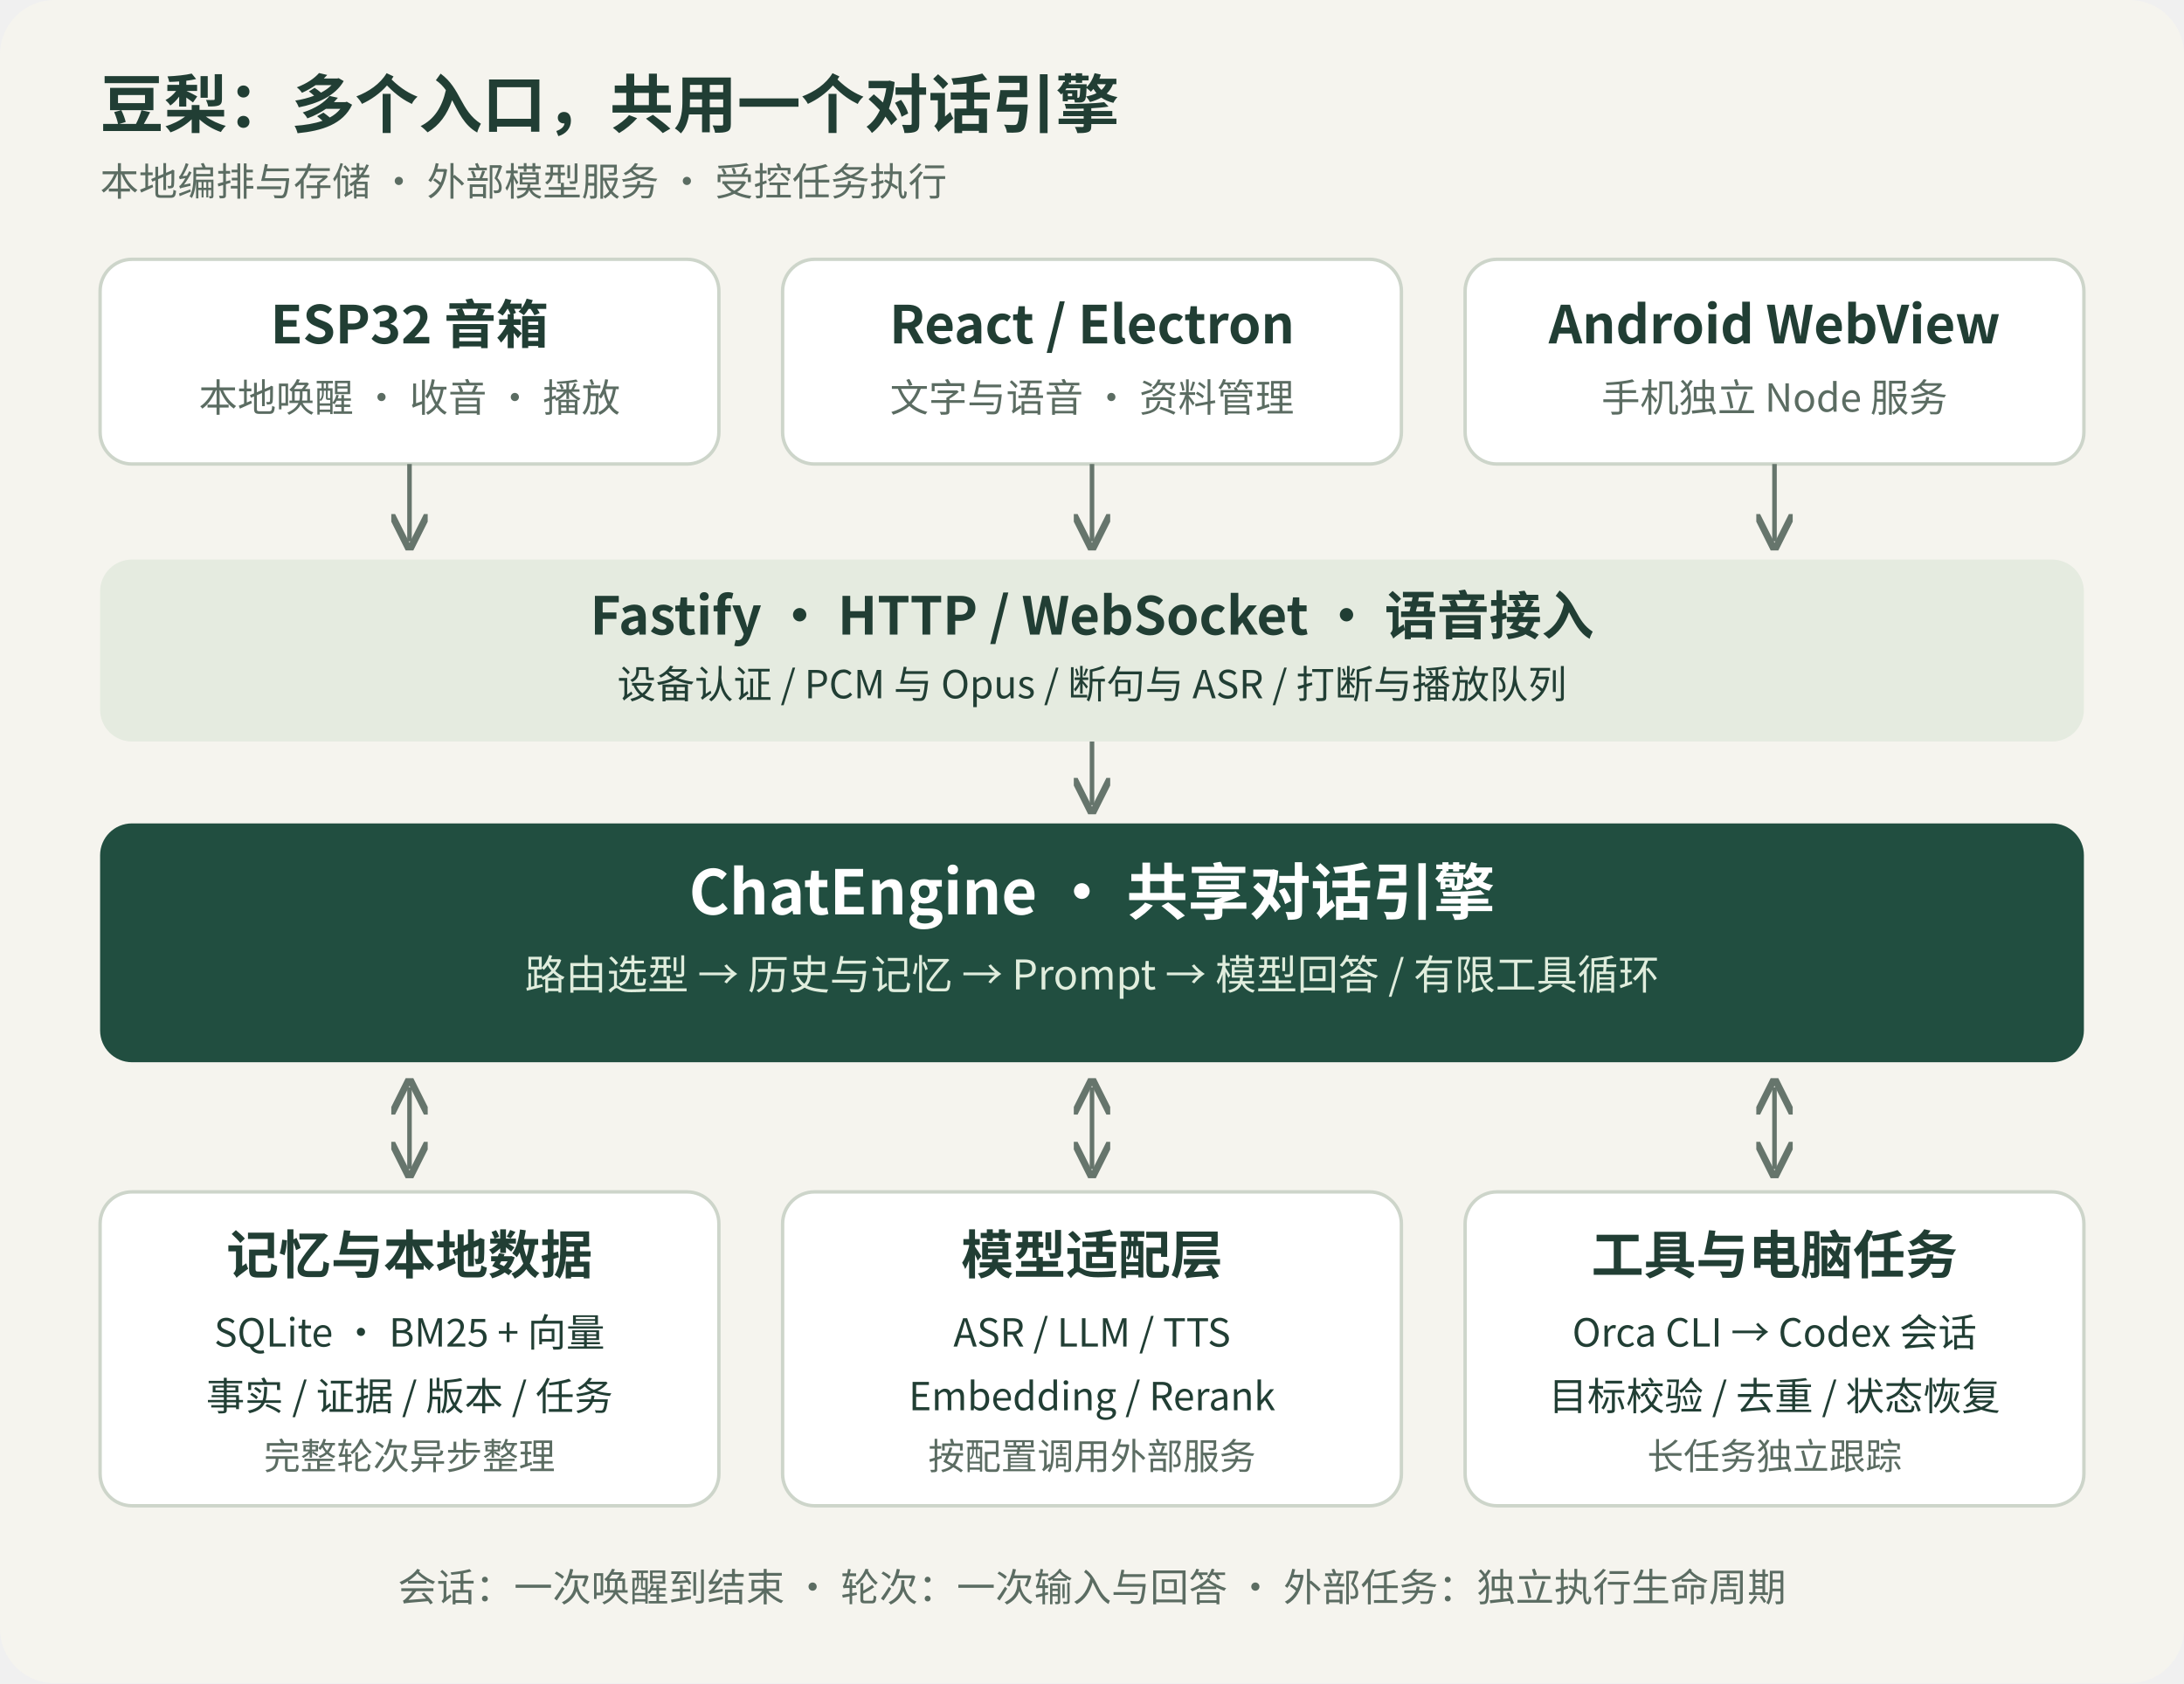
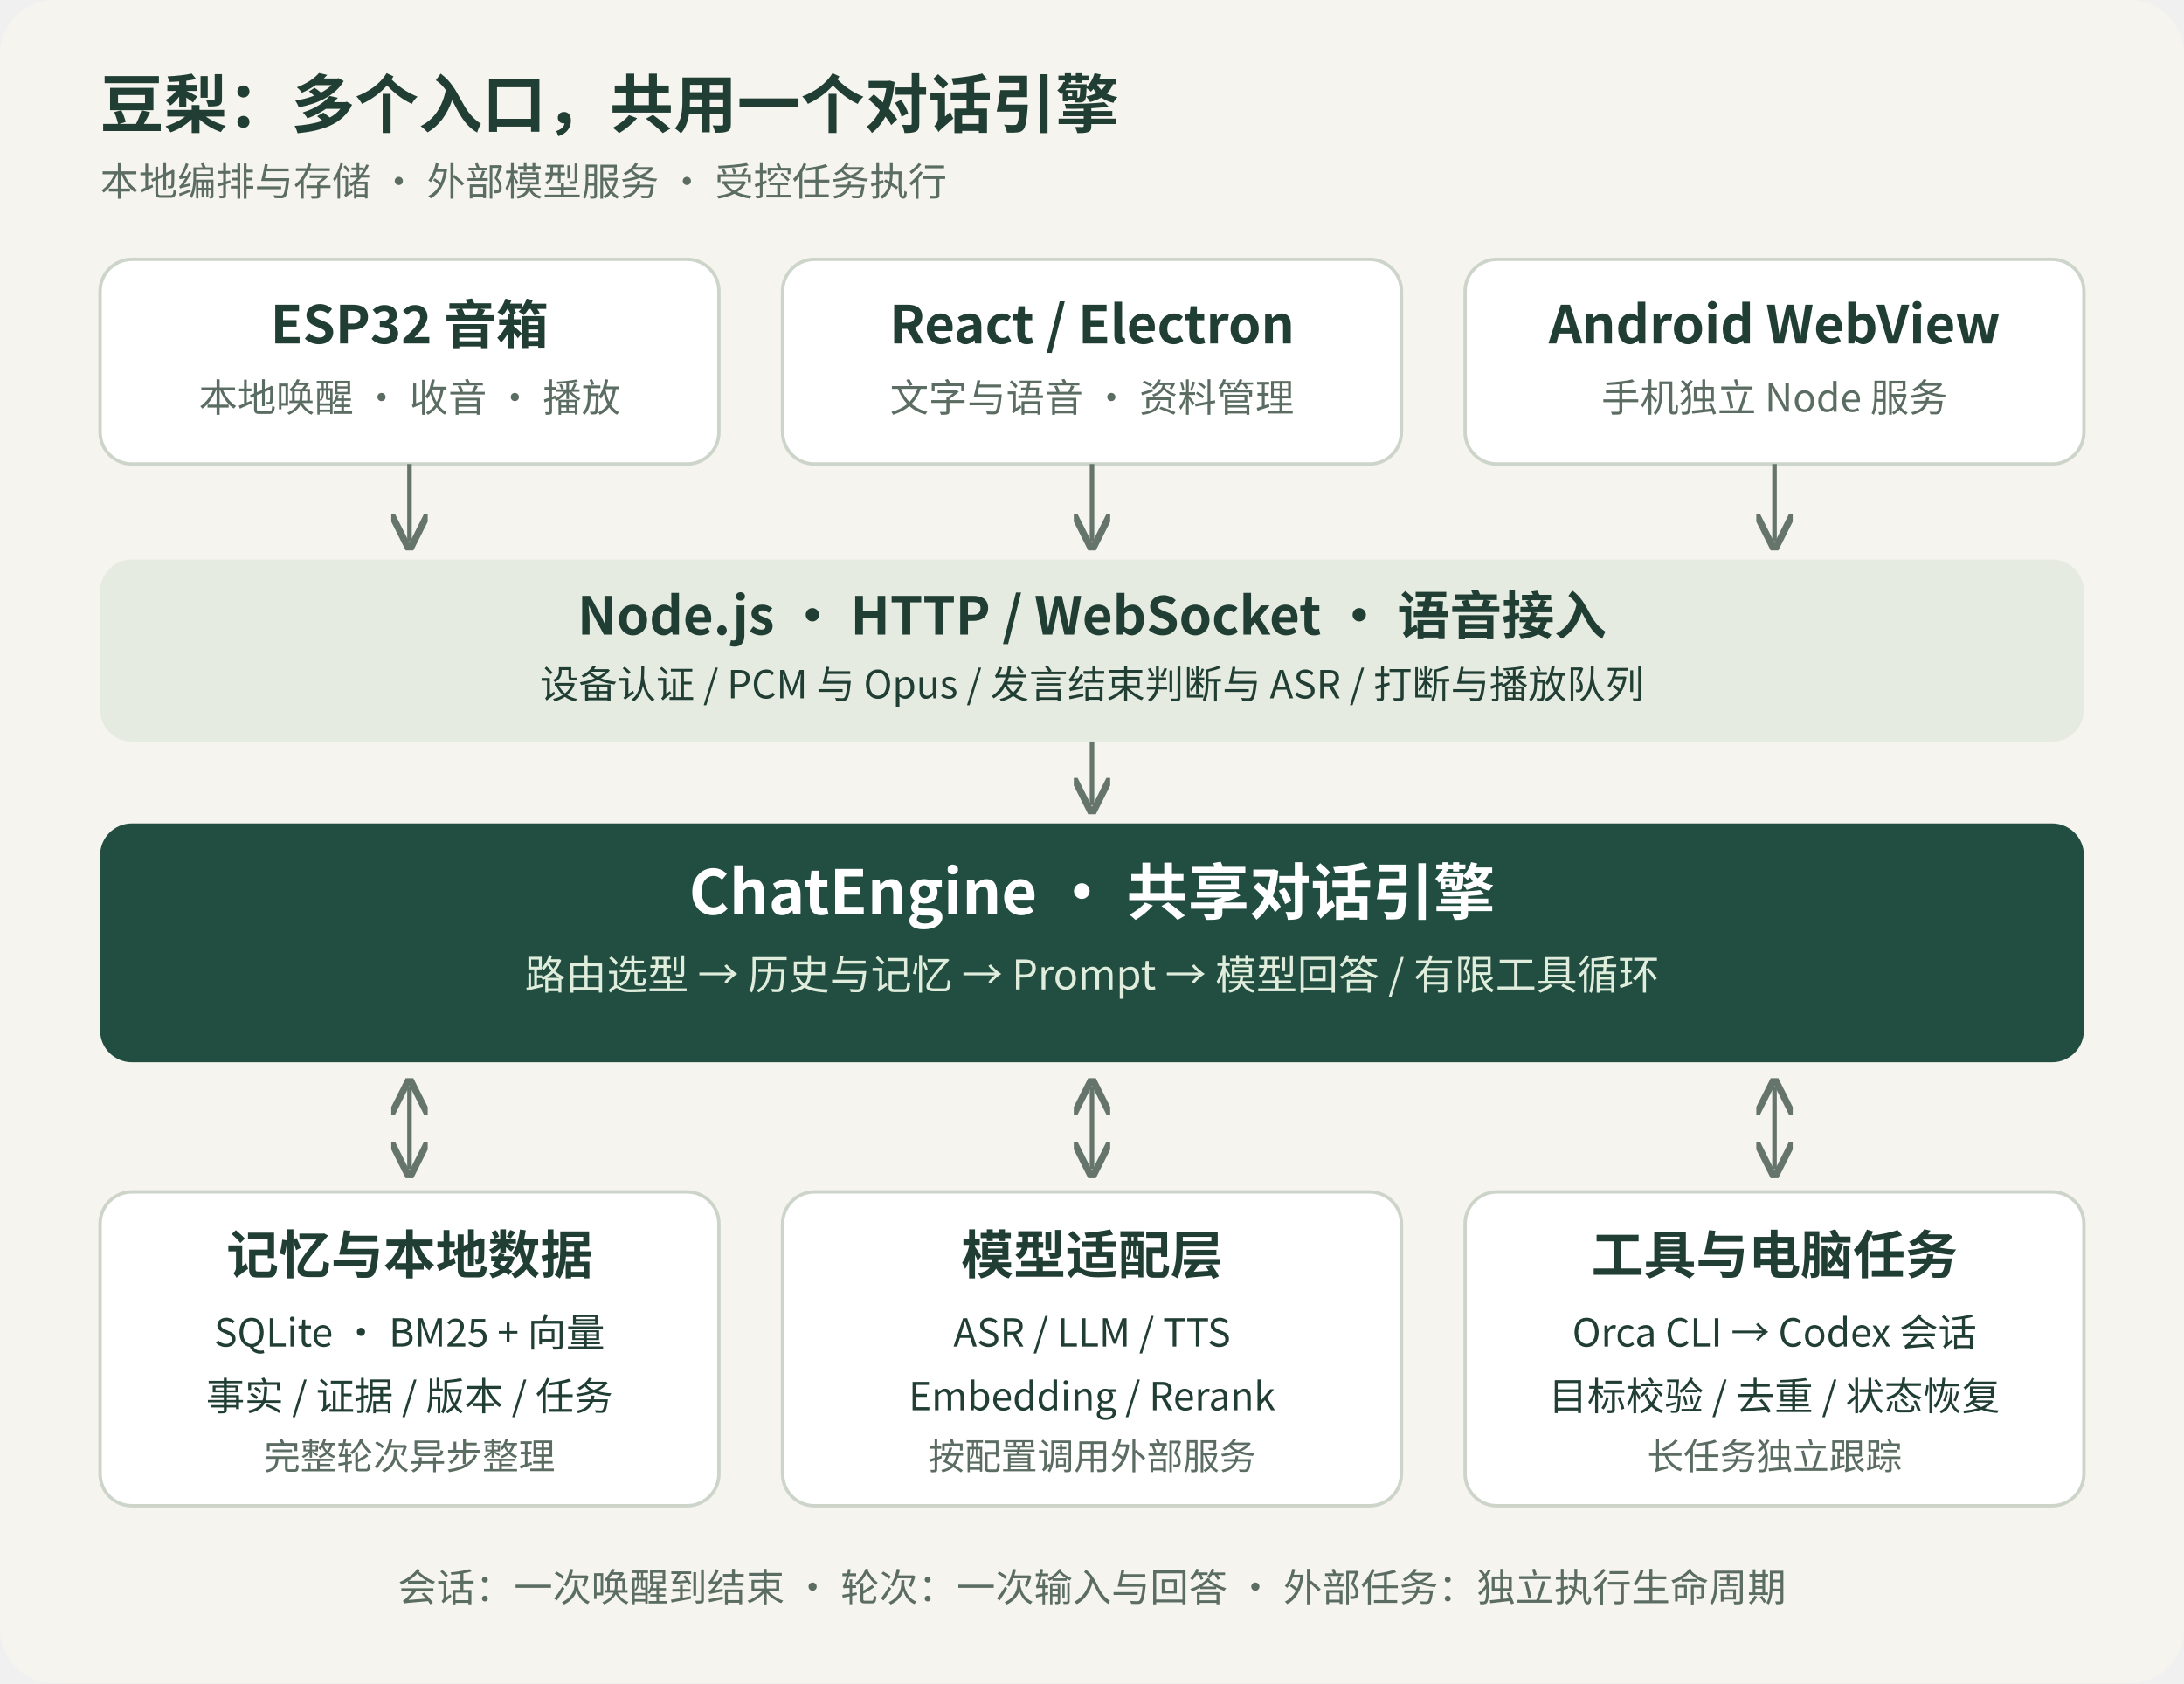
<svg xmlns="http://www.w3.org/2000/svg" viewBox="0 0 960 740" role="img" aria-labelledby="title desc">
  <defs>
    <marker id="arrow" markerWidth="8" markerHeight="8" refX="6" refY="4" orient="auto-start-reverse">
      <path d="M0 0 L8 4 L0 8" fill="none" stroke="#66756c" stroke-width="1.5" />
    </marker>
  </defs>
  <rect width="960" height="740" rx="24" fill="#f5f4ee" />
  <g font-family="Microsoft YaHei, PingFang SC, Noto Sans CJK SC, sans-serif" fill="#213e34">
    <text x="44" y="56" font-size="28" font-weight="700">豆梨：多个入口，共用一个对话引擎</text>
    <text x="44" y="86" font-size="17" fill="#5b6c62">本地编排与存储 · 外部模型服务 · 受控任务执行</text>
    <g fill="#fff" stroke="#cdd5ca" stroke-width="1.5">
      <rect x="44" y="114" width="272" height="90" rx="14" />
      <rect x="344" y="114" width="272" height="90" rx="14" />
      <rect x="644" y="114" width="272" height="90" rx="14" />
    </g>
    <g text-anchor="middle">
      <text x="180" y="151" font-size="23" font-weight="700">ESP32 音箱</text>
      <text x="180" y="181" font-size="17" fill="#5b6c62">本地唤醒 · 收音 · 播放</text>
      <text x="480" y="151" font-size="23" font-weight="700">React / Electron</text>
      <text x="480" y="181" font-size="17" fill="#5b6c62">文字与语音 · 资料管理</text>
      <text x="780" y="151" font-size="23" font-weight="700">Android WebView</text>
      <text x="780" y="181" font-size="17" fill="#5b6c62">手机独立 Node 服务</text>
    </g>
    <g fill="none" stroke="#66756c" stroke-width="2" marker-end="url(#arrow)">
      <path d="M180 204 V238" />
      <path d="M480 204 V238" />
      <path d="M780 204 V238" />
    </g>
    <rect x="44" y="246" width="872" height="80" rx="14" fill="#e5ebe0" />
-     <text x="480" y="279" text-anchor="middle" font-size="23" font-weight="700">Fastify · HTTP / WebSocket · 语音接入</text>
-     <text x="480" y="307" text-anchor="middle" font-size="17">设备认证 / PCM 与 Opus / 断句与 ASR / 打断与播放队列</text>
+     <text x="480" y="279" text-anchor="middle" font-size="23" font-weight="700">Node.js · HTTP / WebSocket · 语音接入</text>
+     <text x="480" y="307" text-anchor="middle" font-size="17">设备认证 / PCM 与 Opus / 发言结束判断与 ASR / 打断与播放队列</text>
    <path d="M480 326 V354" fill="none" stroke="#66756c" stroke-width="2" marker-end="url(#arrow)" />
    <rect x="44" y="362" width="872" height="105" rx="14" fill="#214e40" />
    <text x="480" y="402" text-anchor="middle" font-size="27" font-weight="700" fill="#fff">ChatEngine · 共享对话引擎</text>
    <text x="480" y="435" text-anchor="middle" font-size="18" fill="#e0eddd">路由选型 → 历史与记忆 → Prompt → 模型回答 / 有限工具循环</text>
    <g fill="none" stroke="#66756c" stroke-width="2" marker-start="url(#arrow)" marker-end="url(#arrow)">
      <path d="M180 478 V514" />
      <path d="M480 478 V514" />
      <path d="M780 478 V514" />
    </g>
    <g fill="#fff" stroke="#cdd5ca" stroke-width="1.5">
      <rect x="44" y="524" width="272" height="138" rx="14" />
      <rect x="344" y="524" width="272" height="138" rx="14" />
      <rect x="644" y="524" width="272" height="138" rx="14" />
    </g>
    <g text-anchor="middle">
      <text x="180" y="560" font-size="23" font-weight="700">记忆与本地数据</text>
      <text x="180" y="592" font-size="17">SQLite · BM25 + 向量</text>
      <text x="180" y="620" font-size="17">事实 / 证据 / 版本 / 任务</text>
      <text x="180" y="646" font-size="16" fill="#5b6c62">完整轮次异步整理</text>
      <text x="480" y="560" font-size="23" font-weight="700">模型适配层</text>
      <text x="480" y="592" font-size="17">ASR / LLM / TTS</text>
      <text x="480" y="620" font-size="17">Embedding / Rerank</text>
      <text x="480" y="646" font-size="16" fill="#5b6c62">按配置调用外部服务</text>
      <text x="780" y="560" font-size="23" font-weight="700">工具与电脑任务</text>
      <text x="780" y="592" font-size="17">Orca CLI → Codex 会话</text>
      <text x="780" y="620" font-size="17">目标校验 / 去重 / 状态恢复</text>
      <text x="780" y="646" font-size="16" fill="#5b6c62">长任务独立跟踪</text>
    </g>
    <text x="480" y="704" text-anchor="middle" font-size="17" fill="#5b6c62">会话：一次唤醒到结束 · 轮次：一次输入与回答 · 外部任务：独立执行生命周期</text>
  </g>
</svg>
